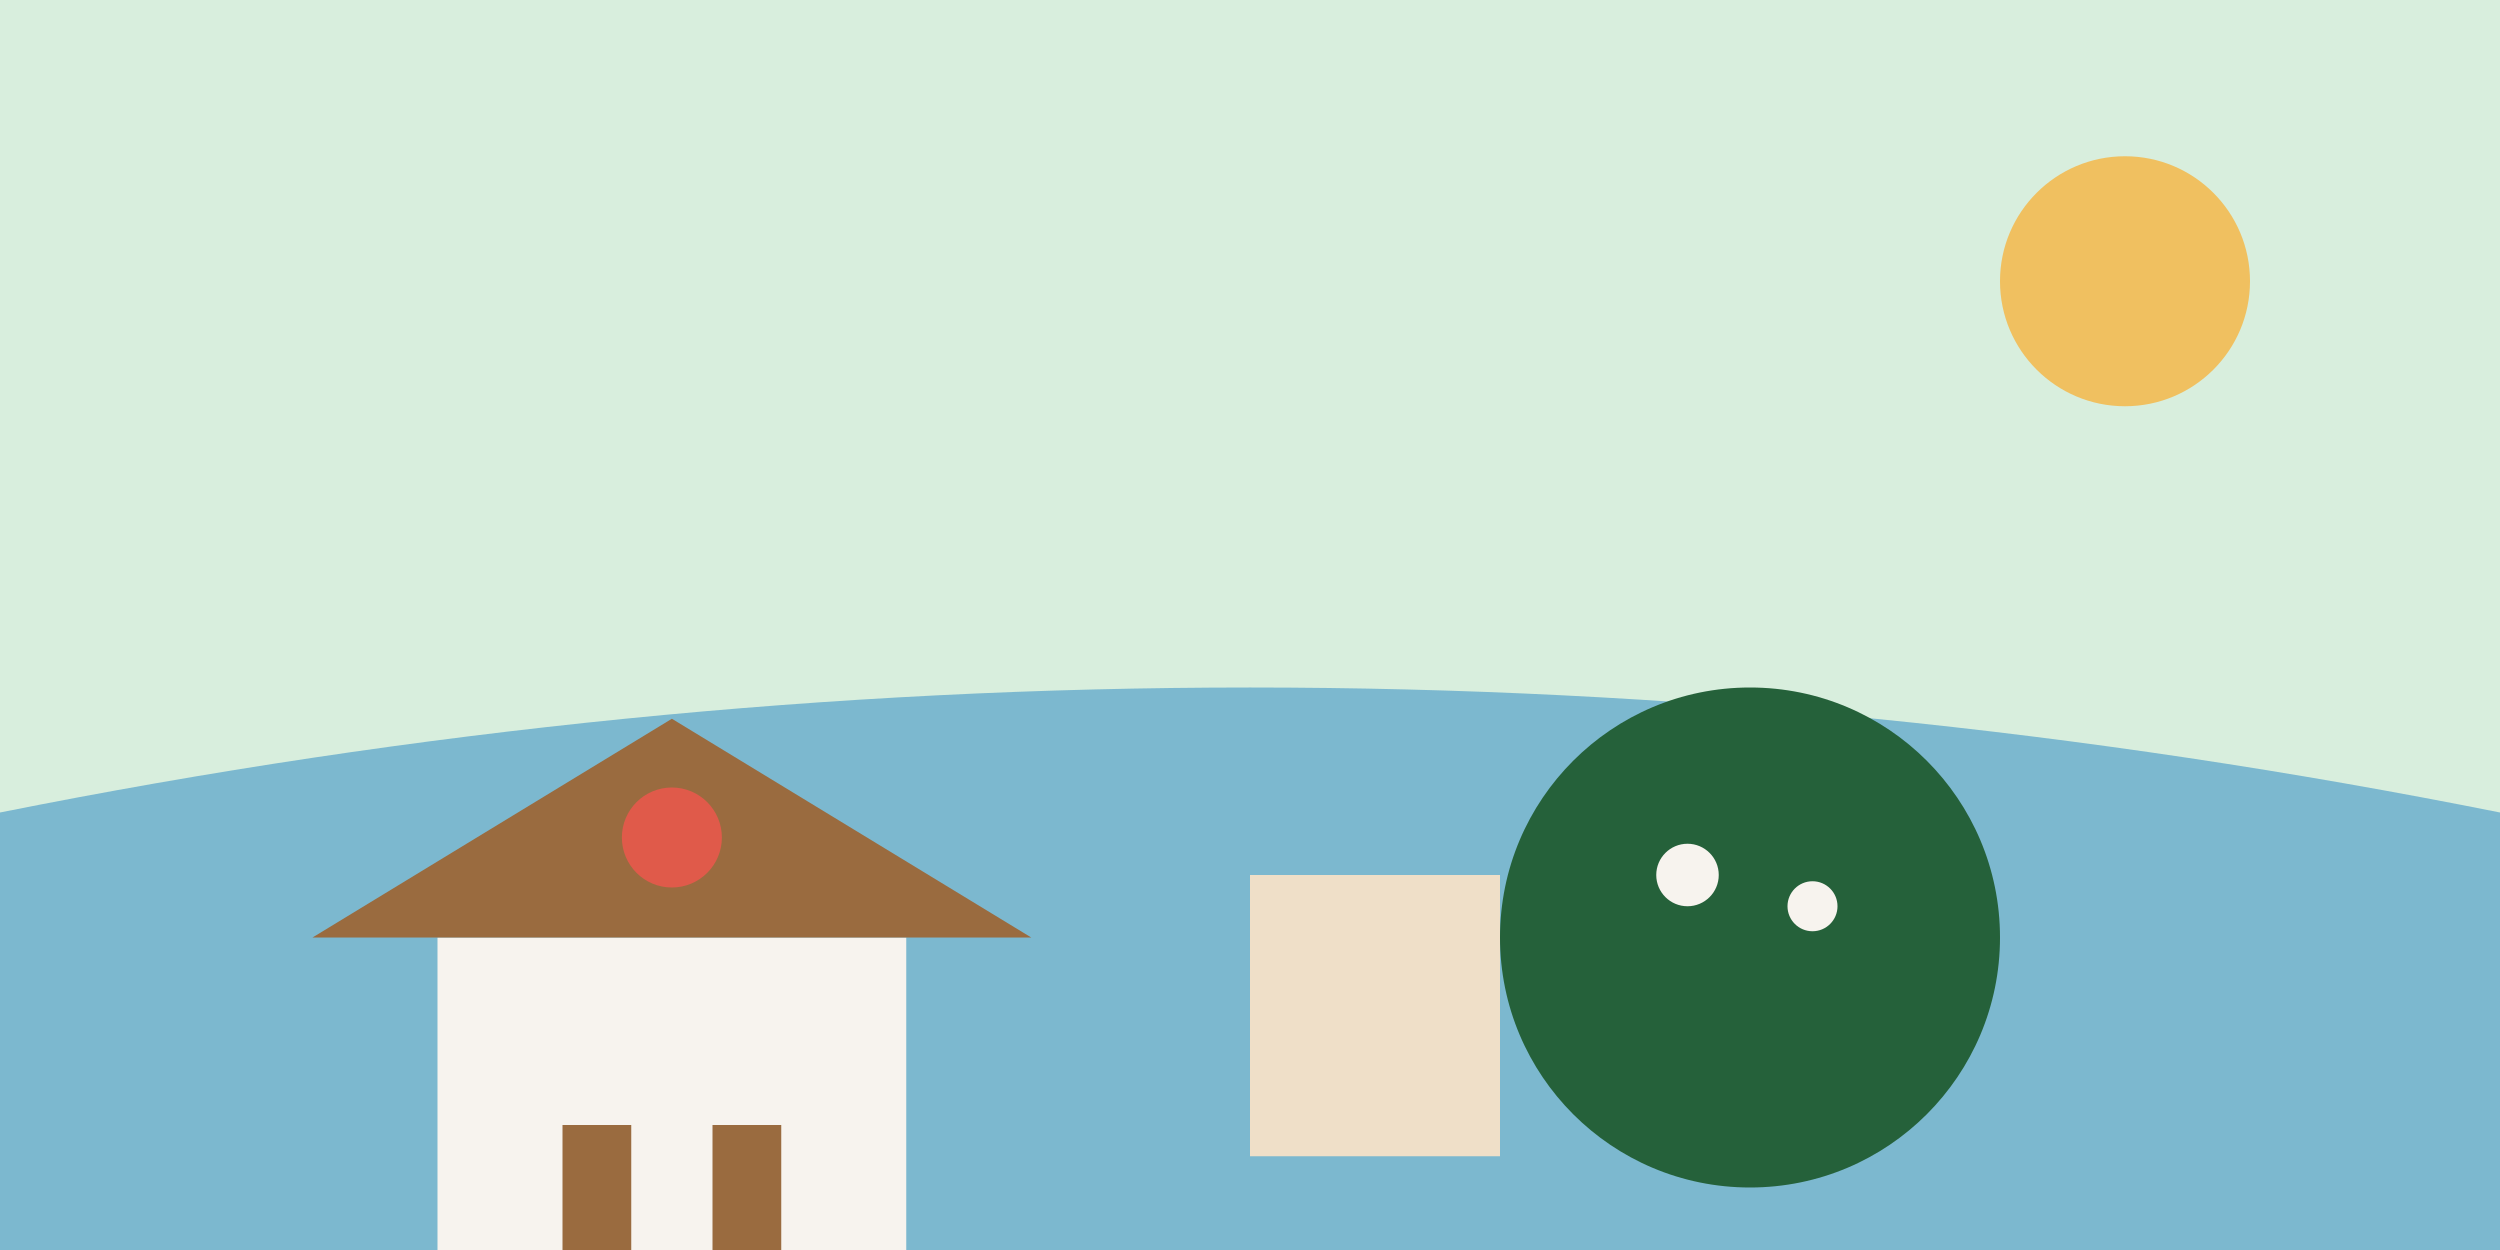
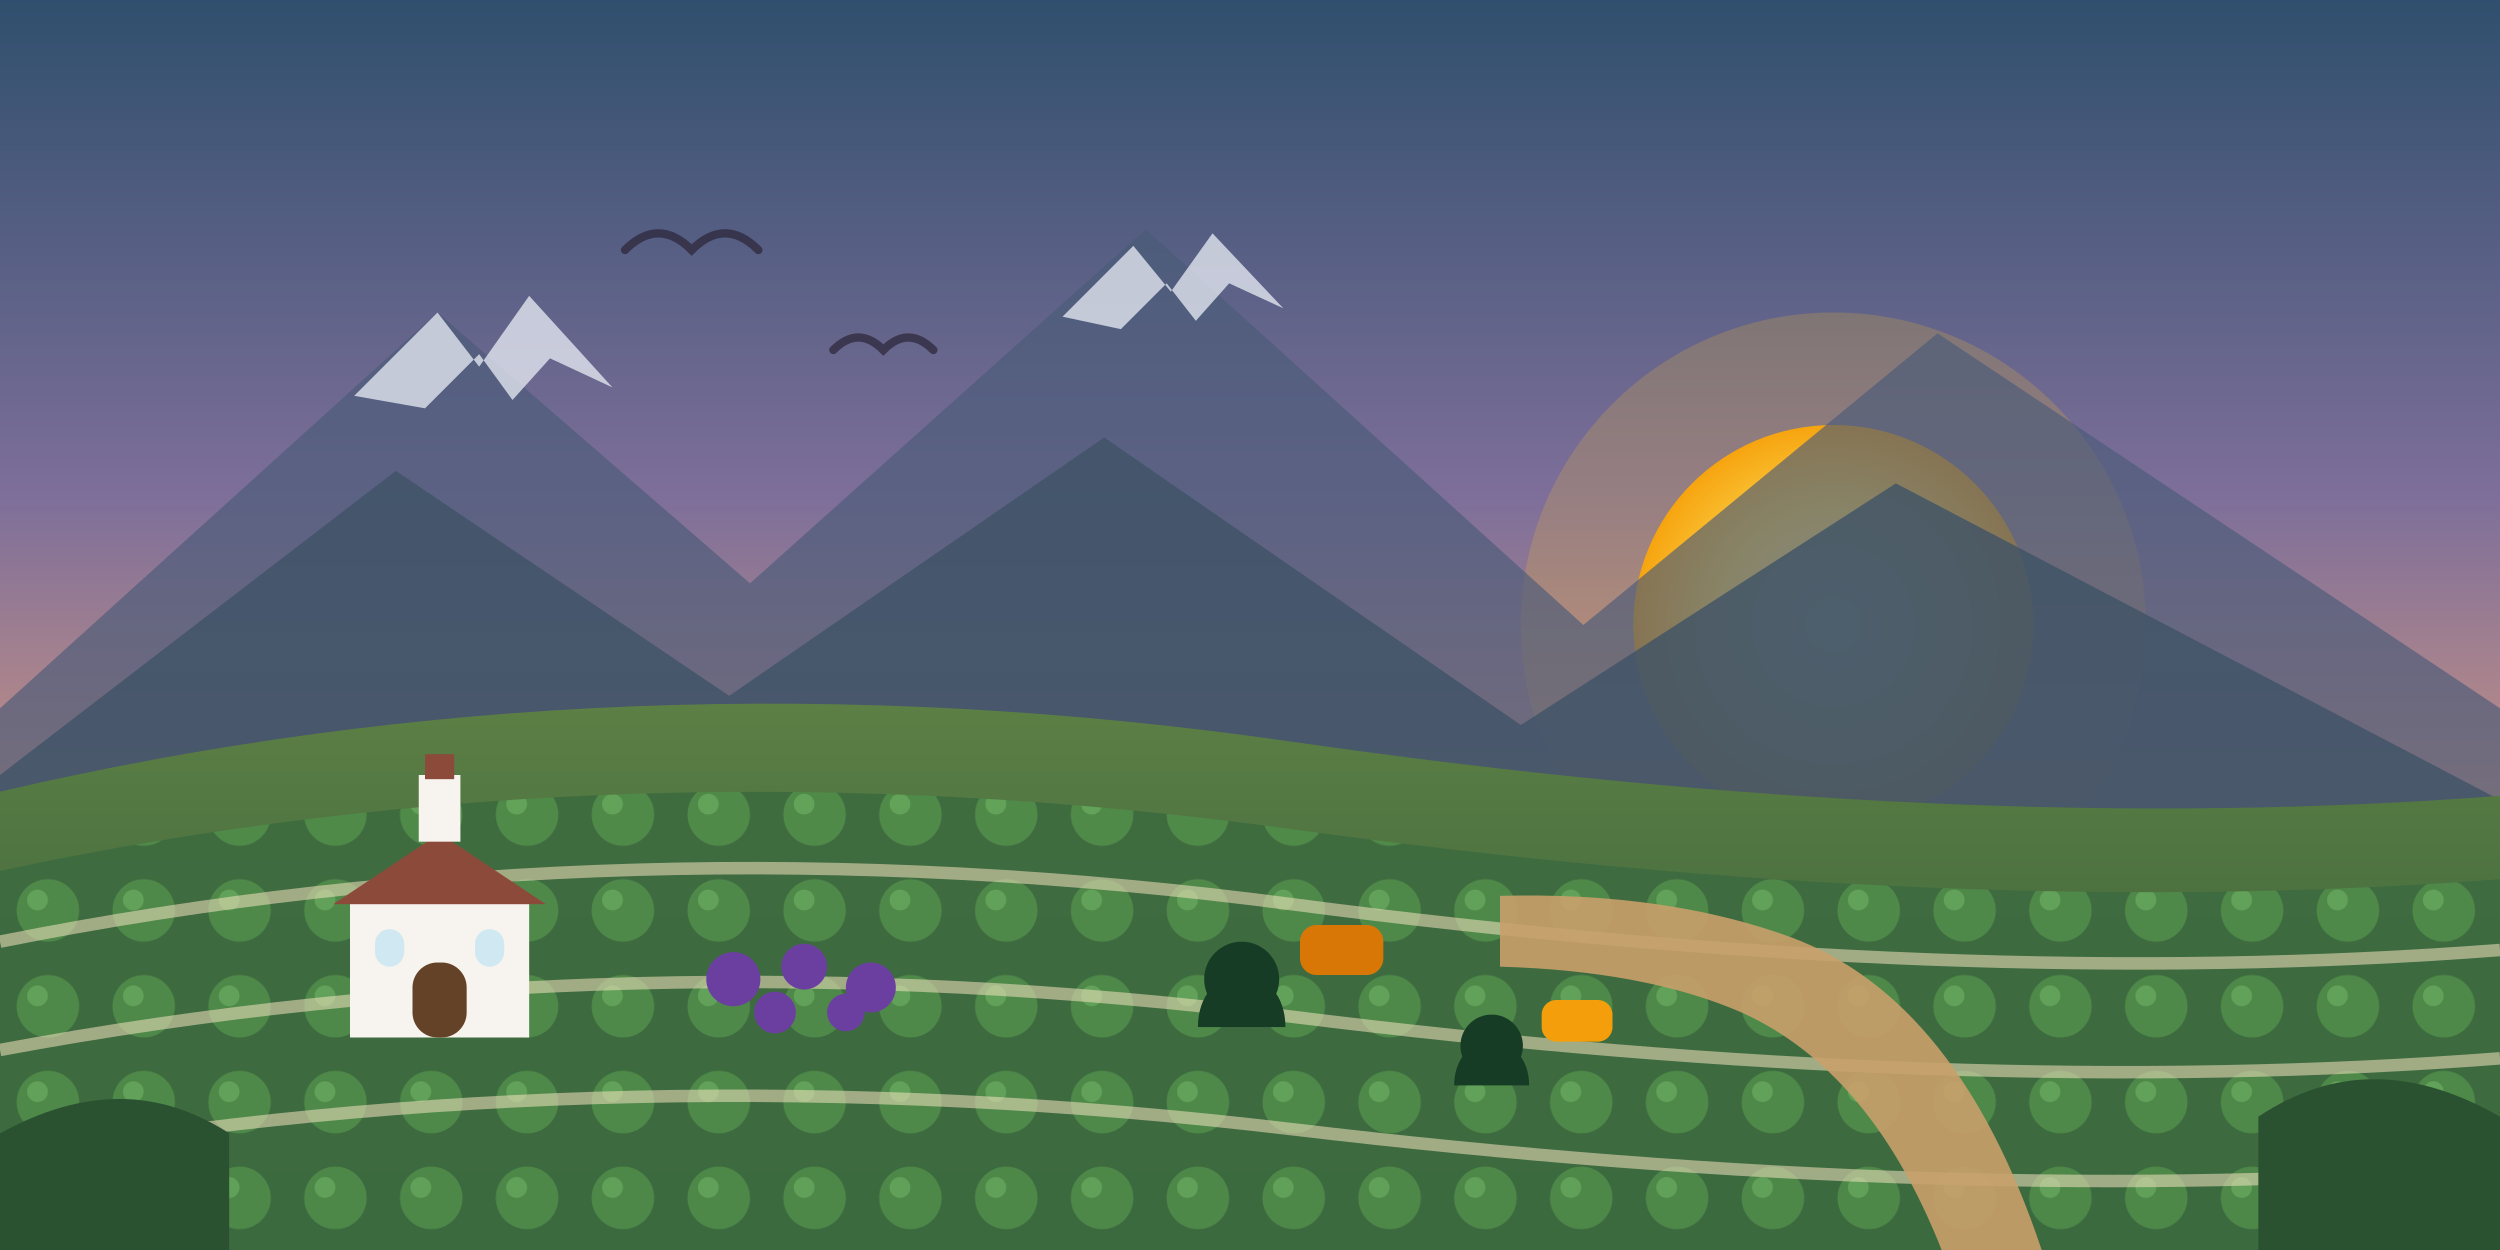
- <svg xmlns="http://www.w3.org/2000/svg" width="800" height="400" viewBox="0 0 800 400" role="img" aria-labelledby="title">
-   <rect width="800" height="400" fill="#d8eedd" />
-   <path d="M0 260 Q400 180 800 260 L800 400 L0 400 Z" fill="#7cb8cf" />
-   <circle cx="680" cy="90" r="40" fill="#f0c060" />
-   <rect x="140" y="300" width="150" height="100" fill="#f7f3ee" />
-   <path d="M100 300 L215 230 L330 300 Z" fill="#9a6b3f" />
-   <rect x="180" y="360" width="22" height="40" fill="#9a6b3f" />
-   <rect x="228" y="360" width="22" height="40" fill="#9a6b3f" />
-   <circle cx="215" cy="268" r="16" fill="#e05a4a" />
-   <circle cx="560" cy="300" r="80" fill="#25613a" />
-   <circle cx="540" cy="280" r="10" fill="#f7f3ee" />
-   <circle cx="580" cy="290" r="8" fill="#f7f3ee" />
-   <rect x="400" y="280" width="80" height="90" fill="#efdfc8" />
+ <svg xmlns="http://www.w3.org/2000/svg" viewBox="0 0 1200 600" width="1200" height="600" preserveAspectRatio="xMidYMid slice" role="img" aria-labelledby="t3">
+   <defs>
+     <linearGradient id="f3-cielo" x1="0" y1="0" x2="0" y2="1">
+       <stop offset="0" stop-color="#2f4f6d" />
+       <stop offset="0.4" stop-color="#7e6f9a" />
+       <stop offset="0.75" stop-color="#e4a07a" />
+       <stop offset="1" stop-color="#fbd9a0" />
+     </linearGradient>
+     <linearGradient id="f3-ladera" x1="0" y1="0" x2="0" y2="1">
+       <stop offset="0" stop-color="#5c7f45" />
+       <stop offset="1" stop-color="#2f5a37" />
+     </linearGradient>
+     <radialGradient id="f3-sol" cx="0.5" cy="0.5" r="0.5">
+       <stop offset="0" stop-color="#fff2c4" />
+       <stop offset="0.6" stop-color="#fcd34d" />
+       <stop offset="1" stop-color="#f59e0b" />
+     </radialGradient>
+     <pattern id="f3-vinedo" width="46" height="46" patternUnits="userSpaceOnUse">
+       <rect width="46" height="46" fill="#3d6b3f" />
+       <circle cx="23" cy="23" r="15" fill="#4f8a49" />
+       <circle cx="18" cy="18" r="5" fill="#63a45a" />
+     </pattern>
+   </defs>
+   <rect width="1200" height="600" fill="url(#f3-cielo)" />
+   <circle cx="880" cy="300" r="96" fill="url(#f3-sol)" />
+   <circle cx="880" cy="300" r="150" fill="#fbbf24" opacity="0.2" />
+   <g stroke="#2b2436" stroke-width="4" fill="none" stroke-linecap="round" opacity="0.7">
+     <path d="M300 120q16-16 32 0 16-16 32 0" />
+     <path d="M400 168q12-12 24 0 12-12 24 0" />
+   </g>
+   <path d="M0 340 210 150l150 130 190-170 210 190 170-140 270 180v180H0z" fill="#4a5a78" opacity="0.65" />
+   <path d="M0 372 190 226l160 108 180-124 200 138 180-116 290 152v116H0z" fill="#3f5266" opacity="0.8" />
+   <g fill="#e9eef5" opacity="0.75">
+     <path d="M170 190l40-40 20 26 24-34 40 44-30-14-18 20-16-22-26 26z" />
+     <path d="M510 152l34-34 18 22 20-28 34 36-26-12-16 18-14-18-22 22z" />
+   </g>
+   <path d="M0 380q300-70 620-24t580 26v218H0z" fill="url(#f3-ladera)" />
+   <path d="M0 418q300-64 620-20t580 24v178H0z" fill="url(#f3-vinedo)" opacity="0.95" />
+   <g fill="none" stroke="#f3e2c0" stroke-width="6" opacity="0.55">
+     <path d="M0 452q300-60 620-18t580 22" />
+     <path d="M0 504q300-56 620-16t580 20" />
+     <path d="M0 556q300-52 620-14t580 18" />
+   </g>
+   <path d="M980 600q-40-120-120-150-60-22-140-20l0 34q70 2 116 22 62 28 96 114z" fill="#c9a06a" opacity="0.9" />
+   <g transform="translate(168 386)">
+     <rect x="0" y="46" width="86" height="66" fill="#f7f3ee" />
+     <path d="M-8 48 43 14l51 34z" fill="#8c4a3a" />
+     <rect x="33" y="-14" width="20" height="32" fill="#f7f3ee" />
+     <rect x="36" y="-24" width="14" height="12" fill="#8c4a3a" />
+     <rect x="30" y="76" width="26" height="36" rx="12" fill="#644227" />
+     <rect x="12" y="60" width="14" height="18" rx="7" fill="#cfe8f2" />
+     <rect x="60" y="60" width="14" height="18" rx="7" fill="#cfe8f2" />
+   </g>
+   <g fill="#173c25">
+     <g transform="translate(596 470)">
+       <circle cx="0" cy="0" r="18" />
+       <path d="M-21 23c0-15 9-25 21-25s21 10 21 25z" />
+       <rect x="28" y="-26" width="40" height="24" rx="8" fill="#d97706" />
+     </g>
+     <g transform="translate(716 502)">
+       <circle cx="0" cy="0" r="15" />
+       <path d="M-18 19c0-13 8-21 18-21s18 8 18 21z" />
+       <rect x="24" y="-22" width="34" height="20" rx="7" fill="#f59e0b" />
+     </g>
+   </g>
+   <g fill="#6b3fa0">
+     <circle cx="352" cy="470" r="13" />
+     <circle cx="386" cy="464" r="11" />
+     <circle cx="418" cy="474" r="12" />
+     <circle cx="372" cy="486" r="10" />
+     <circle cx="406" cy="486" r="9" />
+   </g>
+   <g fill="#2b5230">
+     <path d="M0 600v-56c40-22 76-22 110 0v56z" />
+     <path d="M1200 600v-64c-42-24-80-24-116 0v64z" />
+   </g>
</svg>
